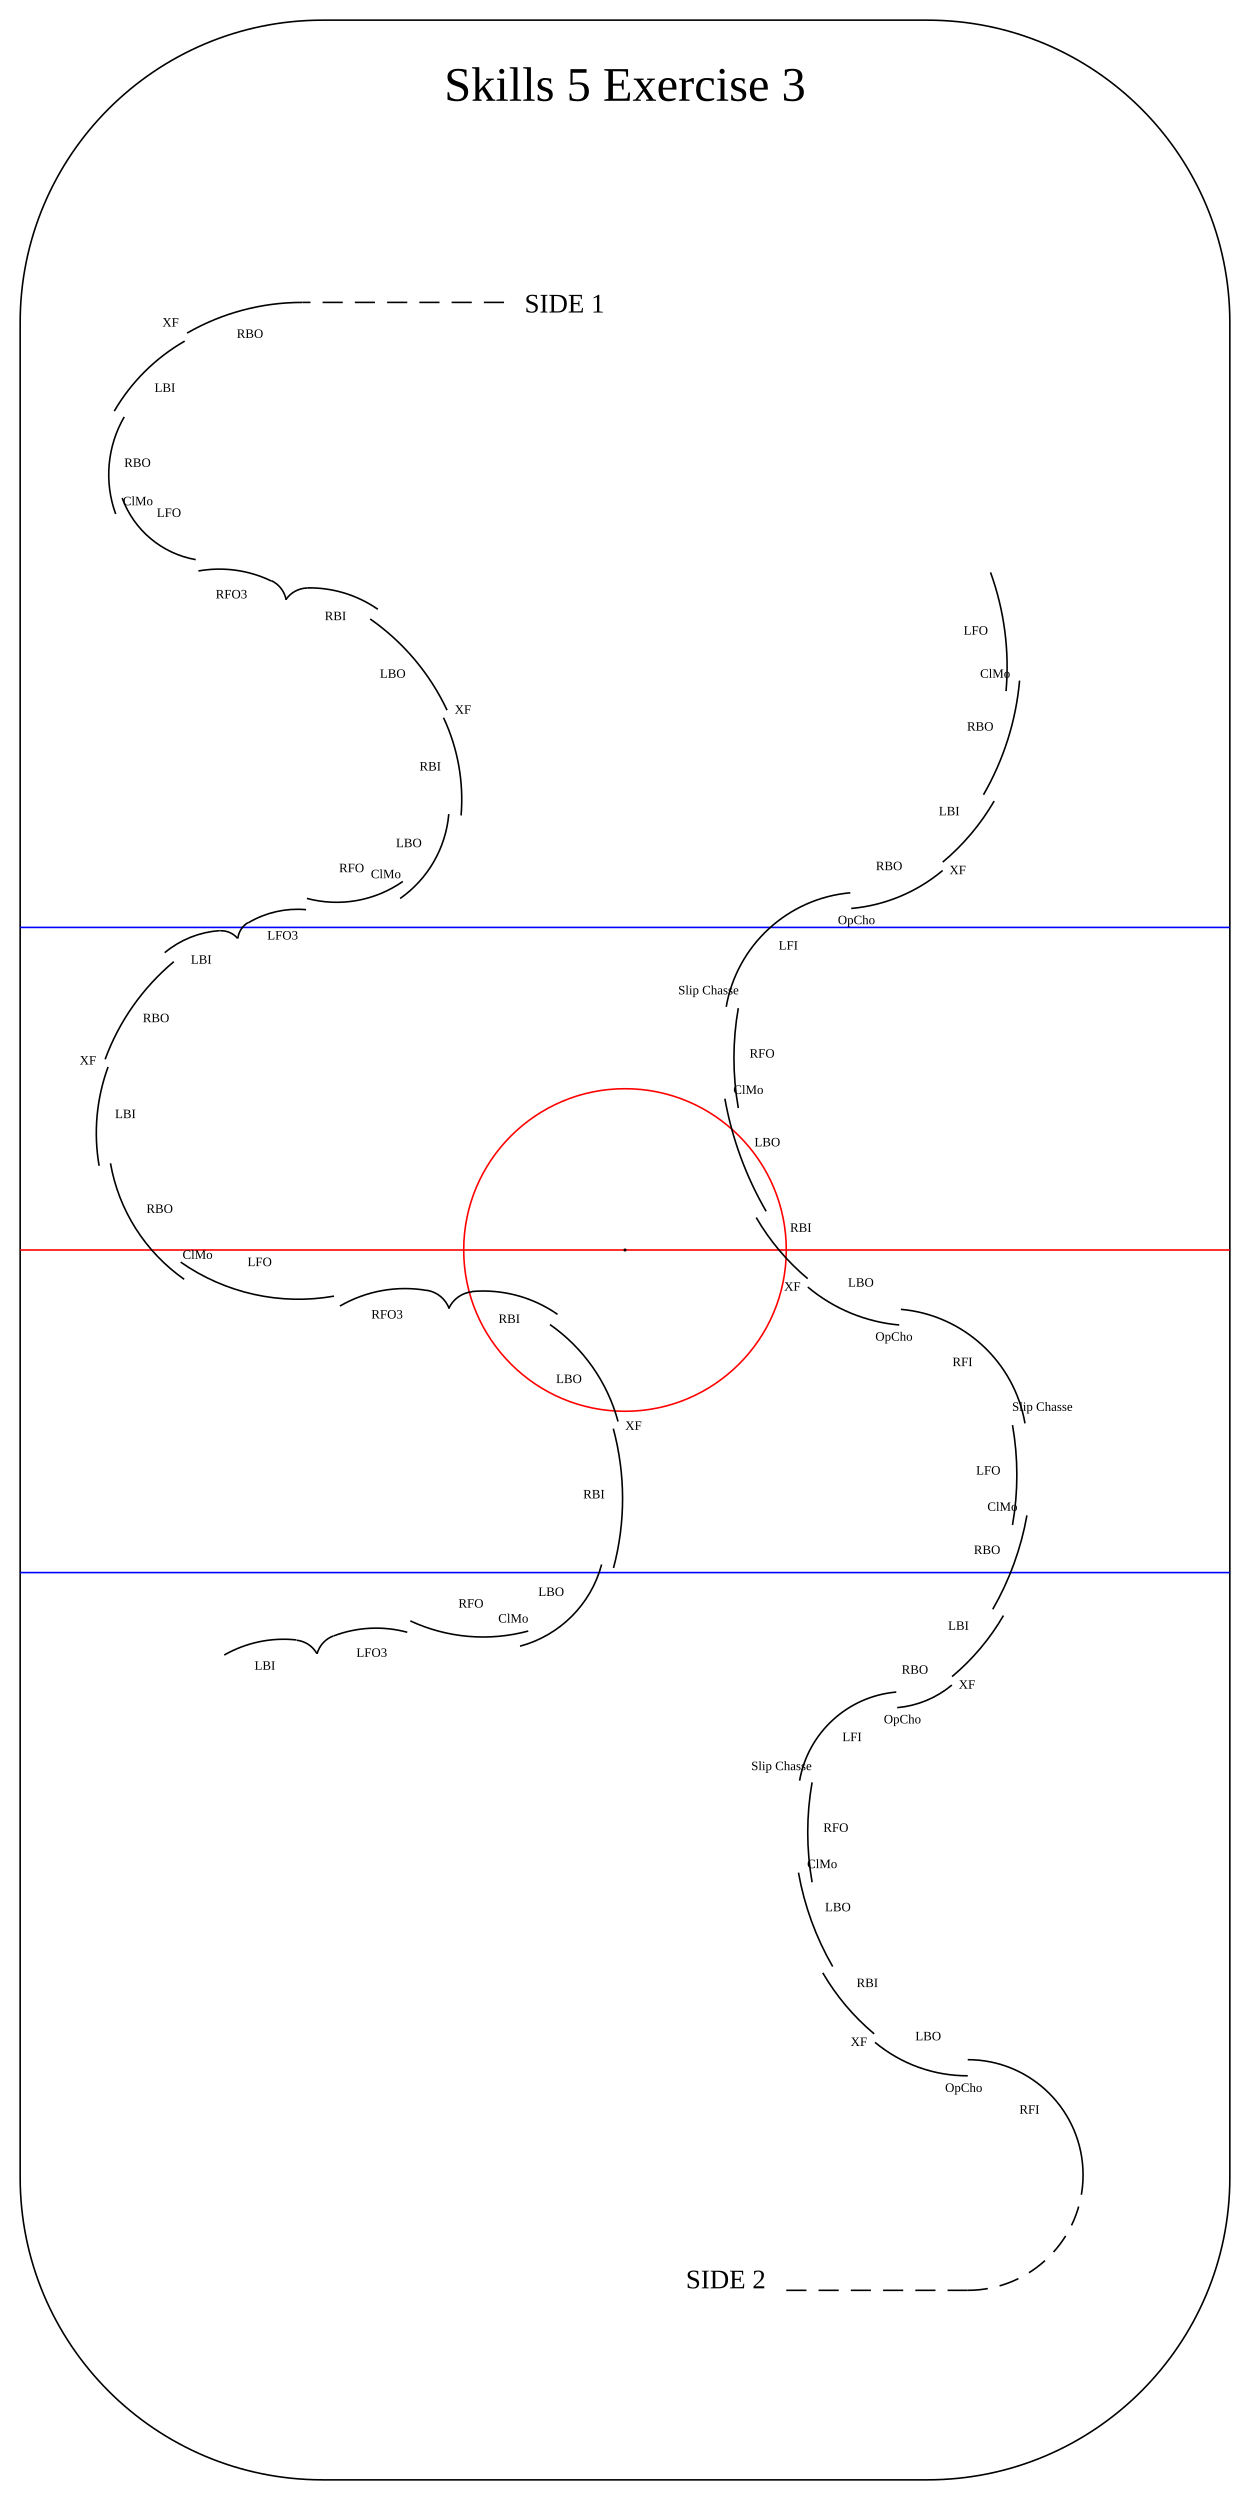
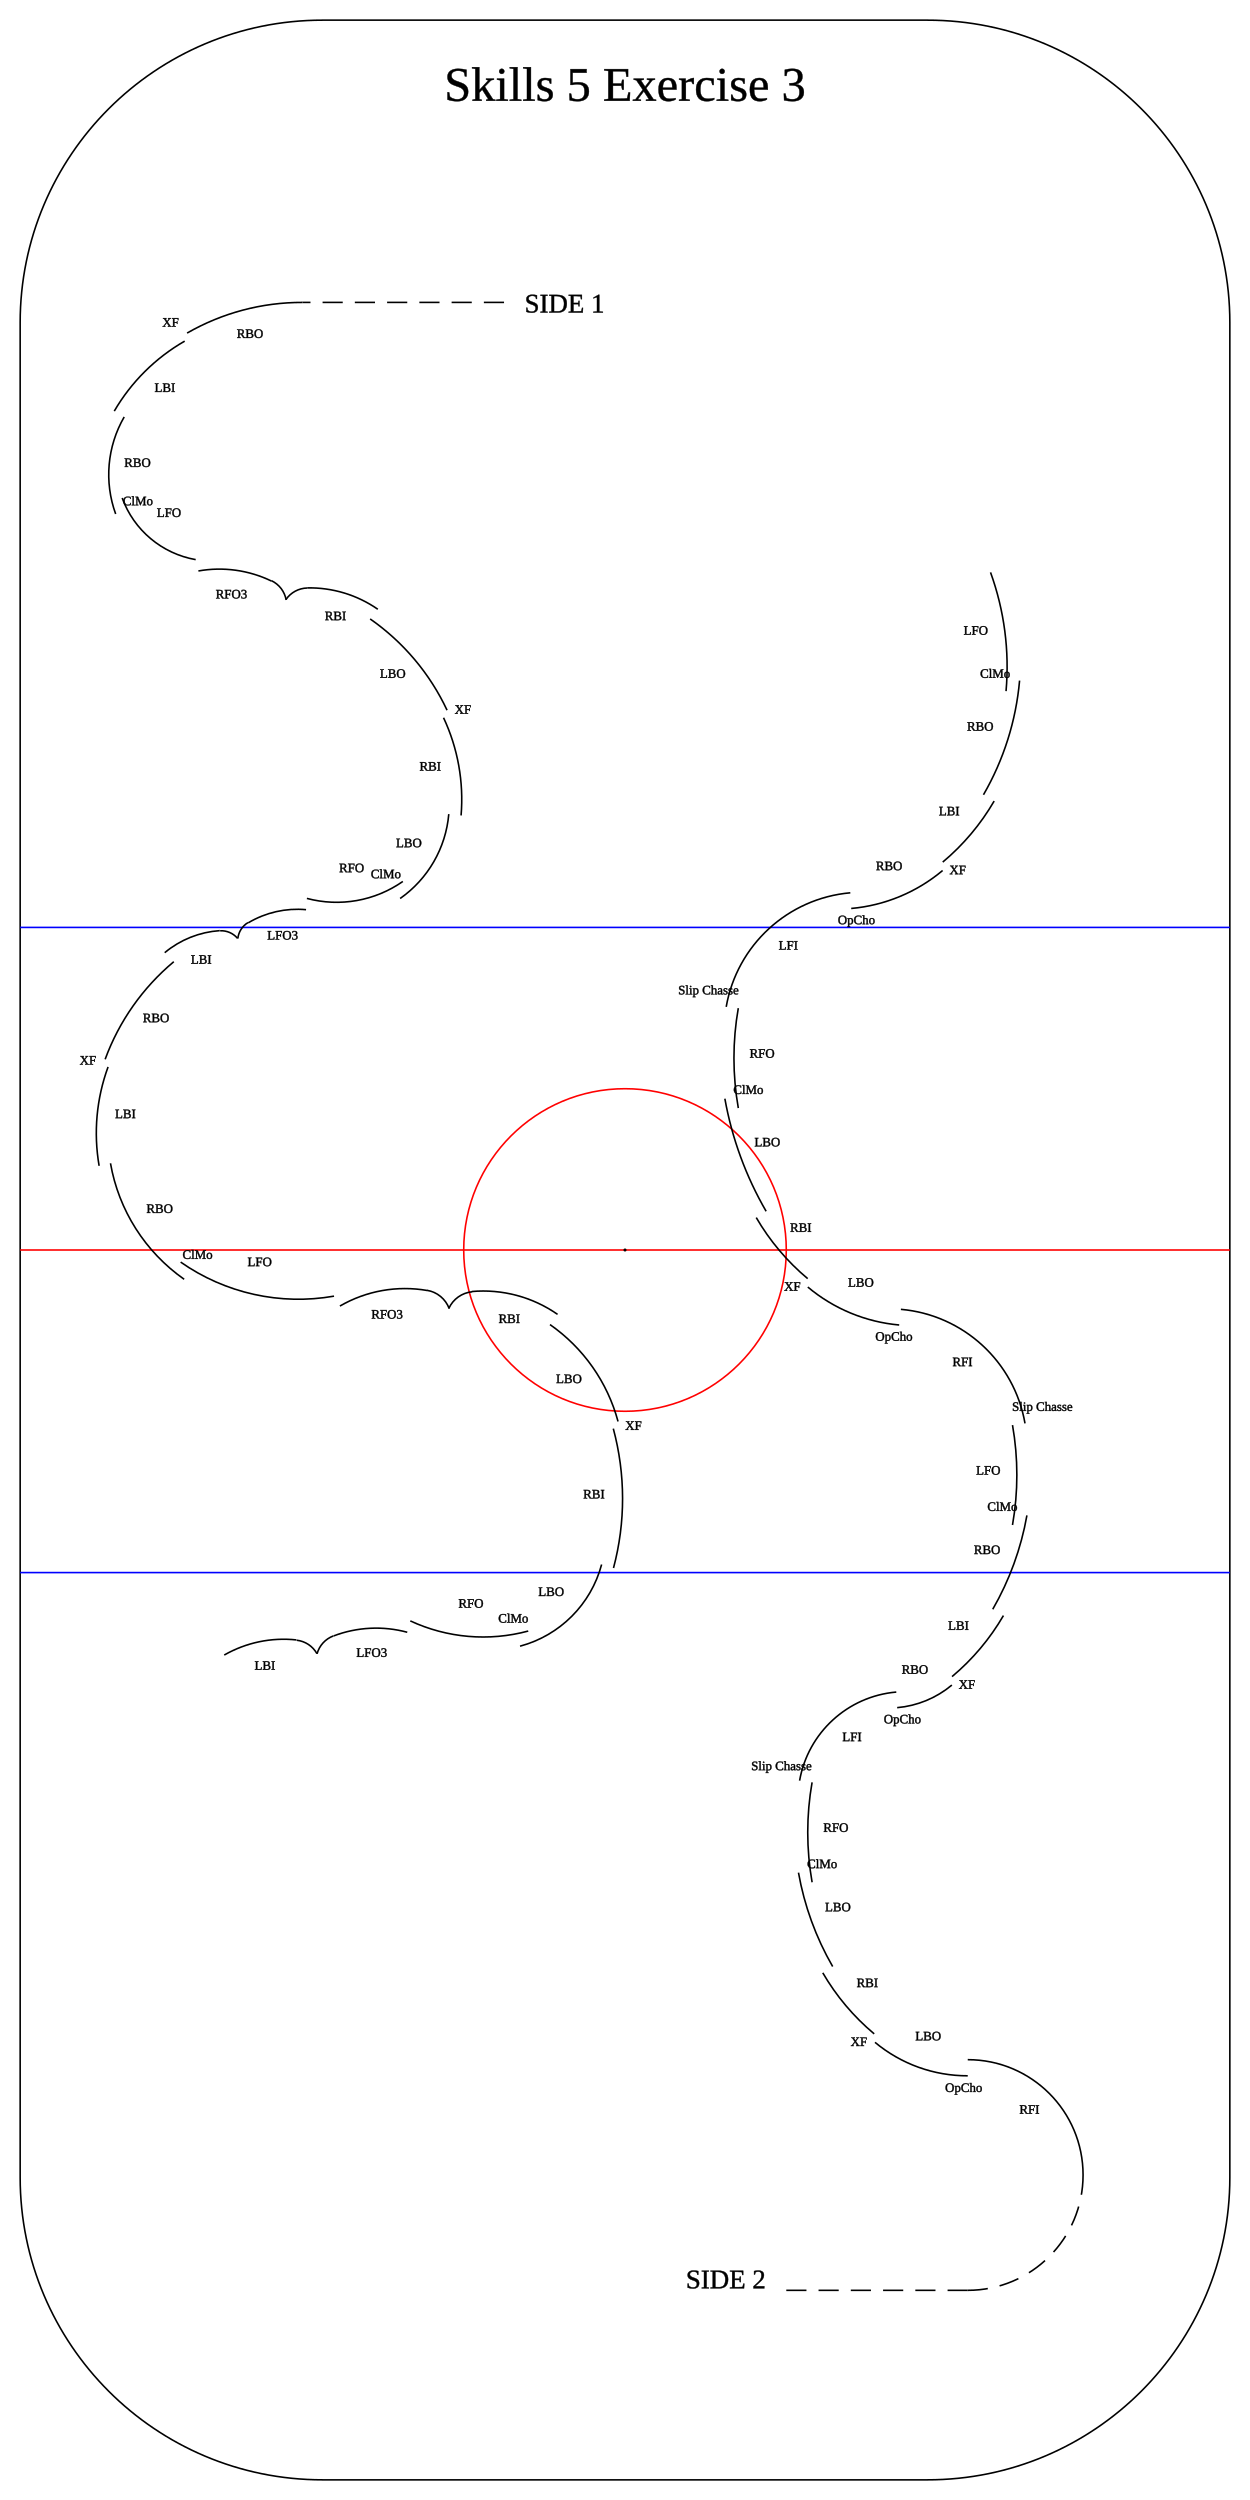
<svg xmlns="http://www.w3.org/2000/svg" xmlns:xlink="http://www.w3.org/1999/xlink" height="6200" viewBox="-50 -50 3100 6200" width="3100">
  <defs>
    <style>
text { text-anchor: middle } path,rect,circle { fill:none; }
</style>
    <g id="Rink">
      <clipPath id="clip-rink">
        <rect height="6100" rx="750" ry="750" width="3000" x="0" y="0" />
      </clipPath>
      <rect height="6100" rx="750" ry="750" style="text { text-anchor: middle } path,rect,circle { fill:none; } clip-path:url(#clip-rink)" width="3000" x="0" y="0" />
      <path d="M 0,3050 l 3000,0" style="stroke:red;" />
      <circle cx="1500" cy="3050" r="400" style="stroke:red;" />
      <circle cx="1500" cy="3050" r="2" style="fill: black;" />
      <path d="M 0,2250 l 3000,0" style="stroke: blue;" />
      <path d="M 0,3850 l 3000,0" style="stroke: blue;" />
    </g>
    <g id="Info" />
    <g id="RB[len=500,label=&quot; &quot;,style=&quot;dashed&quot;]">
      <path d="M 0,0 l 0,500" stroke-dasharray="50 30" />
    </g>
    <g id="RBO-[angle=30]">
      <path d="M 0,0 a 572,572 0 0 0 76,286" />
    </g>
    <g id="xf-LBI[angle=30,len=250]">
      <path d="M 0,0 a 477,477 0 0 0 63,238" />
    </g>
    <g id="RBO-ClMo[angle=50,len=250,delta-angle=10]_0::RBO[angle=50,len=250]">
      <path d="M 0,0 a 286,286 0 0 0 102,219" />
    </g>
    <g id="RBO-ClMo[angle=50,len=250,delta-angle=10]_3::LFO&gt;[len=250]">
      <path d="M 0,0 a 238,238 0 0 0 119,206" />
    </g>
    <g id="RFO3[len=250]_0::RFO[angle=36,len=187,label=&quot;RFO3&quot;]">
      <path d="M 0,0 a 297,297 0 0 1 -56,174" />
    </g>
    <g id="RFO3[len=250]_1::RFO[angle=54,len=63,label=&quot; &quot;]">
      <path d="M 0,0 a 66,66 0 0 1 -27,54" />
    </g>
    <g id="RFO3[len=250]_3::RBI[angle=54,len=63,label=&quot; &quot;]">
      <path d="M 0,0 a 66,66 0 0 1 -27,54" />
    </g>
    <g id="RFO3[len=250]_4::RBI[angle=36,len=187]">
      <path d="M 0,0 a 297,297 0 0 1 -56,174" />
    </g>
    <g id="LBO-[angle=30]">
      <path d="M 0,0 a 572,572 0 0 1 -76,286" />
    </g>
    <g id="xf-RBI[angle=30,len=250]">
      <path d="M 0,0 a 477,477 0 0 1 -63,238" />
    </g>
    <g id="LBO-ClMo[angle=50,len=250]_0::LBO[angle=50,len=250]">
      <path d="M 0,0 a 286,286 0 0 1 -102,219" />
    </g>
    <g id="LBO-ClMo[angle=50,len=250]_3::RFO[angle=50,len=250]">
      <path d="M 0,0 a 286,286 0 0 1 -102,219" />
    </g>
    <g id="LFO3[len=200]_0::LFO[angle=36,len=150,label=&quot;LFO3&quot;]">
      <path d="M 0,0 a 238,238 0 0 0 45,140" />
    </g>
    <g id="LFO3[len=200]_1::LFO[angle=54,len=50,label=&quot; &quot;]">
      <path d="M 0,0 a 53,53 0 0 0 21,42" />
    </g>
    <g id="LFO3[len=200]_3::LBI[angle=54,len=50,label=&quot; &quot;]">
      <path d="M 0,0 a 53,53 0 0 0 21,42" />
    </g>
    <g id="LFO3[len=200]_4::LBI[angle=36,len=150]">
      <path d="M 0,0 a 238,238 0 0 0 45,140" />
    </g>
    <g id="RBO-ClMo[angle=45,len=350,delta-len=50]_0::RBO[angle=45,len=350]">
      <path d="M 0,0 a 445,445 0 0 0 130,315" />
    </g>
    <g id="RBO-ClMo[angle=45,len=350,delta-len=50]_3::LFO[angle=45,len=400]">
      <path d="M 0,0 a 509,509 0 0 0 149,360" />
    </g>
    <g id="RFO3&gt;-_0::RFO[angle=40,len=225,label=&quot;RFO3&quot;]">
      <path d="M 0,0 a 322,322 0 0 1 -75,207" />
    </g>
    <g id="RFO3&gt;-_1::RFO&gt;[len=75,label=&quot; &quot;]">
      <path d="M 0,0 a 71,71 0 0 1 -35,62" />
    </g>
    <g id="RFO3&gt;-_3::RBI&gt;[len=75,label=&quot; &quot;]">
      <path d="M 0,0 a 71,71 0 0 1 -35,62" />
    </g>
    <g id="RFO3&gt;-_4::RBI[angle=40,len=225]">
      <path d="M 0,0 a 322,322 0 0 1 -75,207" />
    </g>
    <g id="LBO-[angle=40]">
      <path d="M 0,0 a 429,429 0 0 1 -100,276" />
    </g>
    <g id="xf-RBI[angle=30,len=350]">
      <path d="M 0,0 a 668,668 0 0 1 -89,334" />
    </g>
    <g id="LBO-ClMo&lt;&lt;&lt;-[delta-angle=-20]_0::LBO&gt;-">
      <path d="M 0,0 a 286,286 0 0 1 -143,248" />
    </g>
    <g id="LBO-ClMo&lt;&lt;&lt;-[delta-angle=-20]_3::RFO-[angle=40]">
      <path d="M 0,0 a 429,429 0 0 1 -100,276" />
    </g>
    <g id="LFO3[len=250]_0::LFO[angle=36,len=187,label=&quot;LFO3&quot;]">
      <path d="M 0,0 a 297,297 0 0 0 56,174" />
    </g>
    <g id="LFO3[len=250]_1::LFO[angle=54,len=63,label=&quot; &quot;]">
      <path d="M 0,0 a 66,66 0 0 0 27,54" />
    </g>
    <g id="LFO3[len=250]_3::LBI[angle=54,len=63,label=&quot; &quot;]">
      <path d="M 0,0 a 66,66 0 0 0 27,54" />
    </g>
    <g id="LFO3[len=250]_4::LBI[angle=36,len=187]">
      <path d="M 0,0 a 297,297 0 0 0 56,174" />
    </g>
    <g id="RF[label=&quot; &quot;,style=&quot;dashed&quot;]">
      <path d="M 0,0 l 0,450" stroke-dasharray="50 30" />
    </g>
    <g id="RFI[angle=90,label=&quot; &quot;,style=&quot;dashed&quot;]">
      <path d="M 0,0 a 286,286 0 0 0 286,286" stroke-dasharray="50 30" />
    </g>
    <g id="RFI-OpCho[delta-angle=-50,delta-len=-200]_0::RFI[angle=90]">
      <path d="M 0,0 a 286,286 0 0 0 286,286" />
    </g>
    <g id="RFI-OpCho[delta-angle=-50,delta-len=-200]_3::LBO[angle=40,len=250]">
      <path d="M 0,0 a 358,358 0 0 1 -83,230" />
    </g>
    <g id="xf-RBI[len=200]">
      <path d="M 0,0 a 572,572 0 0 1 -34,195" />
    </g>
    <g id="LBO-ClMo[angle=20,len=250]_0::LBO[len=250]">
      <path d="M 0,0 a 716,716 0 0 1 -43,244" />
    </g>
    <g id="LBO-ClMo[angle=20,len=250]_3::RFO[len=250]">
      <path d="M 0,0 a 716,716 0 0 1 -43,244" />
    </g>
    <g id="LFI-OpCho[angle=75,len=350,delta-angle=-40,delta-len=-200,transition-label=&quot;Slip Chasse&quot;]_0::LFI[angle=75,len=350,transition-label=&quot;Slip Chasse&quot;]">
      <path d="M 0,0 a 267,267 0 0 1 -198,258" />
    </g>
    <g id="LFI-OpCho[angle=75,len=350,delta-angle=-40,delta-len=-200,transition-label=&quot;Slip Chasse&quot;]_3::RBO[angle=35,len=150]">
      <path d="M 0,0 a 245,245 0 0 0 44,140" />
    </g>
    <g id="xf-LBI[len=200]">
      <path d="M 0,0 a 572,572 0 0 0 34,195" />
    </g>
    <g id="RBO-ClMo[angle=20,len=250]_0::RBO[len=250]">
      <path d="M 0,0 a 716,716 0 0 0 43,244" />
    </g>
    <g id="RBO-ClMo[angle=20,len=250]_3::LFO[len=250]">
      <path d="M 0,0 a 716,716 0 0 0 43,244" />
    </g>
    <g id="RFI-OpCho[angle=75,delta-angle=-40,delta-len=-200,transition-label=&quot;Slip Chasse&quot;]_0::RFI[angle=75,transition-label=&quot;Slip Chasse&quot;]">
      <path d="M 0,0 a 343,343 0 0 0 254,332" />
    </g>
    <g id="RFI-OpCho[angle=75,delta-angle=-40,delta-len=-200,transition-label=&quot;Slip Chasse&quot;]_3::LBO[angle=35,len=250]">
      <path d="M 0,0 a 409,409 0 0 1 -74,234" />
    </g>
    <g id="LBO-ClMo-[angle=20,delta-len=-50]_0::LBO-">
      <path d="M 0,0 a 859,859 0 0 1 -51,293" />
    </g>
    <g id="LBO-ClMo-[angle=20,delta-len=-50]_3::RFO[len=250]">
      <path d="M 0,0 a 716,716 0 0 1 -43,244" />
    </g>
    <g id="LFI-OpCho[angle=75,delta-angle=-40,delta-len=-200,transition-label=&quot;Slip Chasse&quot;]_0::LFI[angle=75,transition-label=&quot;Slip Chasse&quot;]">
      <path d="M 0,0 a 343,343 0 0 1 -254,332" />
    </g>
    <g id="LFI-OpCho[angle=75,delta-angle=-40,delta-len=-200,transition-label=&quot;Slip Chasse&quot;]_3::RBO[angle=35,len=250]">
      <path d="M 0,0 a 409,409 0 0 0 74,234" />
    </g>
    <g id="RBO-ClMo-[angle=25]_0::RBO-[angle=25]">
      <path d="M 0,0 a 687,687 0 0 0 64,290" />
    </g>
    <g id="RBO-ClMo-[angle=25]_3::LFO-[angle=25]">
      <path d="M 0,0 a 687,687 0 0 0 64,290" />
    </g>
  </defs>
-   <use id="r_0_c_0_4" style="stroke-width:4; stroke: black;" transform="translate(0 0) rotate(0)" xlink:href="#Rink" />
-   <text style="font-size: 90pt;" x="1500" y="200">
+   <use id="r_0_c_0_4" style="stroke:black; stroke-width:4;" transform="translate(0 0) rotate(0)" xlink:href="#Rink" />
+   <text id="r_1_c_0_53" style="stroke:black; fill:black; font-size: 90pt;" x="1500" y="200">
Skills 5 Exercise 3
</text>
-   <text style="font-size:50pt;" x="1350" y="725">
+   <text id="r_4_c_0_46" style="stroke:black; fill:black; font-size:50pt;" x="1350" y="725">
SIDE 1
</text>
-   <use id="r_7_c_0_37" style="stroke-width:4; stroke: black;" transform="translate(1200 700) rotate(90)" xlink:href="#RB[len=500,label=&quot; &quot;,style=&quot;dashed&quot;]" />
-   <use id="r_8_c_0_22" style="stroke-width:4; stroke: black;" transform="translate(700 700) rotate(90)" xlink:href="#RBO-[angle=30]" />
-   <text style="font-size:24pt;" x="570" y="788">
- RBO
- </text>
-   <use id="r_9_c_0_25" style="stroke-width:4; stroke: black;" transform="translate(408 796) rotate(60)" xlink:href="#xf-LBI[angle=30,len=250]" />
-   <text style="font-size:24pt;" x="359" y="922">
- LBI
- </text>
-   <text style="font-size:24pt;" x="373" y="760">
- XF
- </text>
-   <use id="r_10_c_0_42" style="stroke-width:4; stroke: black;" transform="translate(258 984) rotate(30)" xlink:href="#RBO-ClMo[angle=50,len=250,delta-angle=10]_0::RBO[angle=50,len=250]" />
-   <text style="font-size:24pt;" x="291" y="1108">
- RBO
- </text>
-   <text style="font-size:24pt;" x="292" y="1203">
- ClMo
- </text>
-   <use id="r_10_c_0_42_n2" style="stroke-width:4; stroke: black;" transform="translate(253 1185) rotate(340)" xlink:href="#RBO-ClMo[angle=50,len=250,delta-angle=10]_3::LFO&gt;[len=250]" />
-   <text style="font-size:24pt;" x="369" y="1232">
+   <use id="r_7_c_0_37" style="stroke:black; stroke-width:4;" transform="translate(1200 700) rotate(90)" xlink:href="#RB[len=500,label=&quot; &quot;,style=&quot;dashed&quot;]" />
+   <use id="r_8_c_0_22" style="stroke:black; stroke-width:4;" transform="translate(700 700) rotate(90)" xlink:href="#RBO-[angle=30]" />
+   <text id="r_8_c_0_22_n2" style="stroke:black; fill:black; font-size:24pt;" x="570" y="788">
+ RBO
+ </text>
+   <use id="r_9_c_0_25" style="stroke:black; stroke-width:4;" transform="translate(408 796) rotate(60)" xlink:href="#xf-LBI[angle=30,len=250]" />
+   <text id="r_9_c_0_25_n2" style="stroke:black; fill:black; font-size:24pt;" x="359" y="922">
+ LBI
+ </text>
+   <text id="r_9_c_0_25_n3" style="stroke:black; fill:black; font-size:24pt;" x="373" y="760">
+ XF
+ </text>
+   <use id="r_10_c_0_42" style="stroke:black; stroke-width:4;" transform="translate(258 984) rotate(30)" xlink:href="#RBO-ClMo[angle=50,len=250,delta-angle=10]_0::RBO[angle=50,len=250]" />
+   <text id="r_10_c_0_42_n2" style="stroke:black; fill:black; font-size:24pt;" x="291" y="1108">
+ RBO
+ </text>
+   <text id="r_10_c_0_42_n3" style="stroke:black; fill:black; font-size:24pt;" x="292" y="1203">
+ ClMo
+ </text>
+   <use id="r_10_c_0_42_n4" style="stroke:black; stroke-width:4;" transform="translate(253 1185) rotate(340)" xlink:href="#RBO-ClMo[angle=50,len=250,delta-angle=10]_3::LFO&gt;[len=250]" />
+   <text id="r_10_c_0_42_n5" style="stroke:black; fill:black; font-size:24pt;" x="369" y="1232">
LFO
</text>
-   <use id="r_13_c_0_14" style="stroke-width:4; stroke: black;" transform="translate(442 1366) rotate(260)" xlink:href="#RFO3[len=250]_0::RFO[angle=36,len=187,label=&quot;RFO3&quot;]" />
-   <text style="font-size:24pt;" x="524" y="1434">
+   <use id="r_13_c_0_14" style="stroke:black; stroke-width:4;" transform="translate(442 1366) rotate(260)" xlink:href="#RFO3[len=250]_0::RFO[angle=36,len=187,label=&quot;RFO3&quot;]" />
+   <text id="r_13_c_0_14_n2" style="stroke:black; fill:black; font-size:24pt;" x="524" y="1434">
RFO3
</text>
-   <use id="r_13_c_0_14_n2" style="stroke-width:4; stroke: black;" transform="translate(623 1390) rotate(296)" xlink:href="#RFO3[len=250]_1::RFO[angle=54,len=63,label=&quot; &quot;]" />
-   <use id="r_13_c_0_14_n3" style="stroke-width:4; stroke: black;" transform="translate(659 1437) rotate(215)" xlink:href="#RFO3[len=250]_3::RBI[angle=54,len=63,label=&quot; &quot;]" />
-   <use id="r_13_c_0_14_n4" style="stroke-width:4; stroke: black;" transform="translate(712 1408) rotate(269)" xlink:href="#RFO3[len=250]_4::RBI[angle=36,len=187]" />
-   <text style="font-size:24pt;" x="782" y="1488">
- RBI
- </text>
-   <use id="r_15_c_0_22" style="stroke-width:4; stroke: black;" transform="translate(868 1485) rotate(305)" xlink:href="#LBO-[angle=30]" />
-   <text style="font-size:24pt;" x="924" y="1631">
- LBO
- </text>
-   <use id="r_16_c_0_25" style="stroke-width:4; stroke: black;" transform="translate(1050 1730) rotate(335)" xlink:href="#xf-RBI[angle=30,len=250]" />
-   <text style="font-size:24pt;" x="1017" y="1861">
- RBI
- </text>
-   <text style="font-size:24pt;" x="1098" y="1720">
- XF
- </text>
-   <use id="r_17_c_0_27" style="stroke-width:4; stroke: black;" transform="translate(1063 1969) rotate(5)" xlink:href="#LBO-ClMo[angle=50,len=250]_0::LBO[angle=50,len=250]" />
-   <text style="font-size:24pt;" x="964" y="2051">
- LBO
- </text>
-   <text style="font-size:24pt;" x="907" y="2128">
- ClMo
- </text>
-   <use id="r_17_c_0_27_n2" style="stroke-width:4; stroke: black;" transform="translate(949 2136) rotate(55)" xlink:href="#LBO-ClMo[angle=50,len=250]_3::RFO[angle=50,len=250]" />
-   <text style="font-size:24pt;" x="822" y="2113">
+   <use id="r_13_c_0_14_n3" style="stroke:black; stroke-width:4;" transform="translate(623 1390) rotate(296)" xlink:href="#RFO3[len=250]_1::RFO[angle=54,len=63,label=&quot; &quot;]" />
+   <use id="r_13_c_0_14_n4" style="stroke:black; stroke-width:4;" transform="translate(659 1437) rotate(215)" xlink:href="#RFO3[len=250]_3::RBI[angle=54,len=63,label=&quot; &quot;]" />
+   <use id="r_13_c_0_14_n5" style="stroke:black; stroke-width:4;" transform="translate(712 1408) rotate(269)" xlink:href="#RFO3[len=250]_4::RBI[angle=36,len=187]" />
+   <text id="r_13_c_0_14_n6" style="stroke:black; fill:black; font-size:24pt;" x="782" y="1488">
+ RBI
+ </text>
+   <use id="r_15_c_0_22" style="stroke:black; stroke-width:4;" transform="translate(868 1485) rotate(305)" xlink:href="#LBO-[angle=30]" />
+   <text id="r_15_c_0_22_n2" style="stroke:black; fill:black; font-size:24pt;" x="924" y="1631">
+ LBO
+ </text>
+   <use id="r_16_c_0_25" style="stroke:black; stroke-width:4;" transform="translate(1050 1730) rotate(335)" xlink:href="#xf-RBI[angle=30,len=250]" />
+   <text id="r_16_c_0_25_n2" style="stroke:black; fill:black; font-size:24pt;" x="1017" y="1861">
+ RBI
+ </text>
+   <text id="r_16_c_0_25_n3" style="stroke:black; fill:black; font-size:24pt;" x="1098" y="1720">
+ XF
+ </text>
+   <use id="r_17_c_0_27" style="stroke:black; stroke-width:4;" transform="translate(1063 1969) rotate(5)" xlink:href="#LBO-ClMo[angle=50,len=250]_0::LBO[angle=50,len=250]" />
+   <text id="r_17_c_0_27_n2" style="stroke:black; fill:black; font-size:24pt;" x="964" y="2051">
+ LBO
+ </text>
+   <text id="r_17_c_0_27_n3" style="stroke:black; fill:black; font-size:24pt;" x="907" y="2128">
+ ClMo
+ </text>
+   <use id="r_17_c_0_27_n4" style="stroke:black; stroke-width:4;" transform="translate(949 2136) rotate(55)" xlink:href="#LBO-ClMo[angle=50,len=250]_3::RFO[angle=50,len=250]" />
+   <text id="r_17_c_0_27_n5" style="stroke:black; fill:black; font-size:24pt;" x="822" y="2113">
RFO
</text>
-   <use id="r_20_c_0_14" style="stroke-width:4; stroke: black;" transform="translate(709 2206) rotate(95)" xlink:href="#LFO3[len=200]_0::LFO[angle=36,len=150,label=&quot;LFO3&quot;]" />
-   <text style="font-size:24pt;" x="651" y="2280">
+   <use id="r_20_c_0_14" style="stroke:black; stroke-width:4;" transform="translate(709 2206) rotate(95)" xlink:href="#LFO3[len=200]_0::LFO[angle=36,len=150,label=&quot;LFO3&quot;]" />
+   <text id="r_20_c_0_14_n2" style="stroke:black; fill:black; font-size:24pt;" x="651" y="2280">
LFO3
</text>
-   <use id="r_20_c_0_14_n2" style="stroke-width:4; stroke: black;" transform="translate(565 2238) rotate(59)" xlink:href="#LFO3[len=200]_1::LFO[angle=54,len=50,label=&quot; &quot;]" />
-   <use id="r_20_c_0_14_n3" style="stroke-width:4; stroke: black;" transform="translate(539 2277) rotate(140)" xlink:href="#LFO3[len=200]_3::LBI[angle=54,len=50,label=&quot; &quot;]" />
-   <use id="r_20_c_0_14_n4" style="stroke-width:4; stroke: black;" transform="translate(495 2258) rotate(86)" xlink:href="#LFO3[len=200]_4::LBI[angle=36,len=150]" />
-   <text style="font-size:24pt;" x="449" y="2340">
- LBI
- </text>
-   <use id="r_22_c_0_22" style="stroke-width:4; stroke: black;" transform="translate(381 2335) rotate(50)" xlink:href="#RBO-[angle=30]" />
-   <text style="font-size:24pt;" x="337" y="2485">
- RBO
- </text>
-   <use id="r_23_c_0_25" style="stroke-width:4; stroke: black;" transform="translate(218 2596) rotate(20)" xlink:href="#xf-LBI[angle=30,len=250]" />
-   <text style="font-size:24pt;" x="261" y="2723">
- LBI
- </text>
-   <text style="font-size:24pt;" x="168" y="2590">
- XF
- </text>
-   <use id="r_24_c_0_40" style="stroke-width:4; stroke: black;" transform="translate(224 2835) rotate(350)" xlink:href="#RBO-ClMo[angle=45,len=350,delta-len=50]_0::RBO[angle=45,len=350]" />
-   <text style="font-size:24pt;" x="346" y="2958">
- RBO
- </text>
-   <text style="font-size:24pt;" x="440" y="3072">
- ClMo
- </text>
-   <use id="r_24_c_0_40_n2" style="stroke-width:4; stroke: black;" transform="translate(398 3080) rotate(305)" xlink:href="#RBO-ClMo[angle=45,len=350,delta-len=50]_3::LFO[angle=45,len=400]" />
-   <text style="font-size:24pt;" x="594" y="3090">
+   <use id="r_20_c_0_14_n3" style="stroke:black; stroke-width:4;" transform="translate(565 2238) rotate(59)" xlink:href="#LFO3[len=200]_1::LFO[angle=54,len=50,label=&quot; &quot;]" />
+   <use id="r_20_c_0_14_n4" style="stroke:black; stroke-width:4;" transform="translate(539 2277) rotate(140)" xlink:href="#LFO3[len=200]_3::LBI[angle=54,len=50,label=&quot; &quot;]" />
+   <use id="r_20_c_0_14_n5" style="stroke:black; stroke-width:4;" transform="translate(495 2258) rotate(86)" xlink:href="#LFO3[len=200]_4::LBI[angle=36,len=150]" />
+   <text id="r_20_c_0_14_n6" style="stroke:black; fill:black; font-size:24pt;" x="449" y="2340">
+ LBI
+ </text>
+   <use id="r_22_c_0_22" style="stroke:black; stroke-width:4;" transform="translate(381 2335) rotate(50)" xlink:href="#RBO-[angle=30]" />
+   <text id="r_22_c_0_22_n2" style="stroke:black; fill:black; font-size:24pt;" x="337" y="2485">
+ RBO
+ </text>
+   <use id="r_23_c_0_25" style="stroke:black; stroke-width:4;" transform="translate(218 2596) rotate(20)" xlink:href="#xf-LBI[angle=30,len=250]" />
+   <text id="r_23_c_0_25_n2" style="stroke:black; fill:black; font-size:24pt;" x="261" y="2723">
+ LBI
+ </text>
+   <text id="r_23_c_0_25_n3" style="stroke:black; fill:black; font-size:24pt;" x="168" y="2590">
+ XF
+ </text>
+   <use id="r_24_c_0_40" style="stroke:black; stroke-width:4;" transform="translate(224 2835) rotate(350)" xlink:href="#RBO-ClMo[angle=45,len=350,delta-len=50]_0::RBO[angle=45,len=350]" />
+   <text id="r_24_c_0_40_n2" style="stroke:black; fill:black; font-size:24pt;" x="346" y="2958">
+ RBO
+ </text>
+   <text id="r_24_c_0_40_n3" style="stroke:black; fill:black; font-size:24pt;" x="440" y="3072">
+ ClMo
+ </text>
+   <use id="r_24_c_0_40_n4" style="stroke:black; stroke-width:4;" transform="translate(398 3080) rotate(305)" xlink:href="#RBO-ClMo[angle=45,len=350,delta-len=50]_3::LFO[angle=45,len=400]" />
+   <text id="r_24_c_0_40_n5" style="stroke:black; fill:black; font-size:24pt;" x="594" y="3090">
LFO
</text>
-   <use id="r_27_c_0_24" style="stroke-width:4; stroke: black;" transform="translate(793 3189) rotate(240)" xlink:href="#RFO3&gt;-_0::RFO[angle=40,len=225,label=&quot;RFO3&quot;]" />
-   <text style="font-size:24pt;" x="910" y="3220">
+   <use id="r_27_c_0_24" style="stroke:black; stroke-width:4;" transform="translate(793 3189) rotate(240)" xlink:href="#RFO3&gt;-_0::RFO[angle=40,len=225,label=&quot;RFO3&quot;]" />
+   <text id="r_27_c_0_24_n2" style="stroke:black; fill:black; font-size:24pt;" x="910" y="3220">
RFO3
</text>
-   <use id="r_27_c_0_24_n2" style="stroke-width:4; stroke: black;" transform="translate(1009 3150) rotate(280)" xlink:href="#RFO3&gt;-_1::RFO&gt;[len=75,label=&quot; &quot;]" />
-   <use id="r_27_c_0_24_n3" style="stroke-width:4; stroke: black;" transform="translate(1063 3195) rotate(205)" xlink:href="#RFO3&gt;-_3::RBI&gt;[len=75,label=&quot; &quot;]" />
-   <use id="r_27_c_0_24_n4" style="stroke-width:4; stroke: black;" transform="translate(1120 3153) rotate(265)" xlink:href="#RFO3&gt;-_4::RBI[angle=40,len=225]" />
-   <text style="font-size:24pt;" x="1213" y="3231">
- RBI
- </text>
-   <use id="r_29_c_0_22" style="stroke-width:4; stroke: black;" transform="translate(1314 3235) rotate(305)" xlink:href="#LBO-[angle=40]" />
-   <text style="font-size:24pt;" x="1361" y="3380">
- LBO
- </text>
-   <use id="r_30_c_0_25" style="stroke-width:4; stroke: black;" transform="translate(1471 3493) rotate(345)" xlink:href="#xf-RBI[angle=30,len=350]" />
-   <text style="font-size:24pt;" x="1423" y="3666">
- RBI
- </text>
-   <text style="font-size:24pt;" x="1521" y="3496">
- XF
- </text>
-   <use id="r_31_c_0_43" style="stroke-width:4; stroke: black;" transform="translate(1442 3830) rotate(15)" xlink:href="#LBO-ClMo&lt;&lt;&lt;-[delta-angle=-20]_0::LBO&gt;-" />
-   <text style="font-size:24pt;" x="1317" y="3908">
- LBO
- </text>
-   <text style="font-size:24pt;" x="1223" y="3974">
- ClMo
- </text>
-   <use id="r_31_c_0_43_n2" style="stroke-width:4; stroke: black;" transform="translate(1260 3995) rotate(75)" xlink:href="#LBO-ClMo&lt;&lt;&lt;-[delta-angle=-20]_3::RFO-[angle=40]" />
-   <text style="font-size:24pt;" x="1118" y="3937">
+   <use id="r_27_c_0_24_n3" style="stroke:black; stroke-width:4;" transform="translate(1009 3150) rotate(280)" xlink:href="#RFO3&gt;-_1::RFO&gt;[len=75,label=&quot; &quot;]" />
+   <use id="r_27_c_0_24_n4" style="stroke:black; stroke-width:4;" transform="translate(1063 3195) rotate(205)" xlink:href="#RFO3&gt;-_3::RBI&gt;[len=75,label=&quot; &quot;]" />
+   <use id="r_27_c_0_24_n5" style="stroke:black; stroke-width:4;" transform="translate(1120 3153) rotate(265)" xlink:href="#RFO3&gt;-_4::RBI[angle=40,len=225]" />
+   <text id="r_27_c_0_24_n6" style="stroke:black; fill:black; font-size:24pt;" x="1213" y="3231">
+ RBI
+ </text>
+   <use id="r_29_c_0_22" style="stroke:black; stroke-width:4;" transform="translate(1314 3235) rotate(305)" xlink:href="#LBO-[angle=40]" />
+   <text id="r_29_c_0_22_n2" style="stroke:black; fill:black; font-size:24pt;" x="1361" y="3380">
+ LBO
+ </text>
+   <use id="r_30_c_0_25" style="stroke:black; stroke-width:4;" transform="translate(1471 3493) rotate(345)" xlink:href="#xf-RBI[angle=30,len=350]" />
+   <text id="r_30_c_0_25_n2" style="stroke:black; fill:black; font-size:24pt;" x="1423" y="3666">
+ RBI
+ </text>
+   <text id="r_30_c_0_25_n3" style="stroke:black; fill:black; font-size:24pt;" x="1521" y="3496">
+ XF
+ </text>
+   <use id="r_31_c_0_43" style="stroke:black; stroke-width:4;" transform="translate(1442 3830) rotate(15)" xlink:href="#LBO-ClMo&lt;&lt;&lt;-[delta-angle=-20]_0::LBO&gt;-" />
+   <text id="r_31_c_0_43_n2" style="stroke:black; fill:black; font-size:24pt;" x="1317" y="3908">
+ LBO
+ </text>
+   <text id="r_31_c_0_43_n3" style="stroke:black; fill:black; font-size:24pt;" x="1223" y="3974">
+ ClMo
+ </text>
+   <use id="r_31_c_0_43_n4" style="stroke:black; stroke-width:4;" transform="translate(1260 3995) rotate(75)" xlink:href="#LBO-ClMo&lt;&lt;&lt;-[delta-angle=-20]_3::RFO-[angle=40]" />
+   <text id="r_31_c_0_43_n5" style="stroke:black; fill:black; font-size:24pt;" x="1118" y="3937">
RFO
</text>
-   <use id="r_34_c_0_14" style="stroke-width:4; stroke: black;" transform="translate(960 3998) rotate(105)" xlink:href="#LFO3[len=250]_0::LFO[angle=36,len=187,label=&quot;LFO3&quot;]" />
-   <text style="font-size:24pt;" x="872" y="4059">
+   <use id="r_34_c_0_14" style="stroke:black; stroke-width:4;" transform="translate(960 3998) rotate(105)" xlink:href="#LFO3[len=250]_0::LFO[angle=36,len=187,label=&quot;LFO3&quot;]" />
+   <text id="r_34_c_0_14_n2" style="stroke:black; fill:black; font-size:24pt;" x="872" y="4059">
LFO3
</text>
-   <use id="r_34_c_0_14_n2" style="stroke-width:4; stroke: black;" transform="translate(777 4007) rotate(69)" xlink:href="#LFO3[len=250]_1::LFO[angle=54,len=63,label=&quot; &quot;]" />
-   <use id="r_34_c_0_14_n3" style="stroke-width:4; stroke: black;" transform="translate(736 4051) rotate(150)" xlink:href="#LFO3[len=250]_3::LBI[angle=54,len=63,label=&quot; &quot;]" />
-   <use id="r_34_c_0_14_n4" style="stroke-width:4; stroke: black;" transform="translate(685 4017) rotate(96)" xlink:href="#LFO3[len=250]_4::LBI[angle=36,len=187]" />
-   <text style="font-size:24pt;" x="607" y="4091">
- LBI
- </text>
-   <text style="font-size:50pt;" x="1750" y="5625">
+   <use id="r_34_c_0_14_n3" style="stroke:black; stroke-width:4;" transform="translate(777 4007) rotate(69)" xlink:href="#LFO3[len=250]_1::LFO[angle=54,len=63,label=&quot; &quot;]" />
+   <use id="r_34_c_0_14_n4" style="stroke:black; stroke-width:4;" transform="translate(736 4051) rotate(150)" xlink:href="#LFO3[len=250]_3::LBI[angle=54,len=63,label=&quot; &quot;]" />
+   <use id="r_34_c_0_14_n5" style="stroke:black; stroke-width:4;" transform="translate(685 4017) rotate(96)" xlink:href="#LFO3[len=250]_4::LBI[angle=36,len=187]" />
+   <text id="r_34_c_0_14_n6" style="stroke:black; fill:black; font-size:24pt;" x="607" y="4091">
+ LBI
+ </text>
+   <text id="r_38_c_0_47" style="stroke:black; fill:black; font-size:50pt;" x="1750" y="5625">
SIDE 2
</text>
-   <use id="r_41_c_0_29" style="stroke-width:4; stroke: black;" transform="translate(1900 5630) rotate(270)" xlink:href="#RF[label=&quot; &quot;,style=&quot;dashed&quot;]" />
-   <use id="r_42_c_0_39" style="stroke-width:4; stroke: black;" transform="translate(2350 5630) rotate(270)" xlink:href="#RFI[angle=90,label=&quot; &quot;,style=&quot;dashed&quot;]" />
-   <use id="r_44_c_0_51" style="stroke-width:4; stroke: black;" transform="translate(2636 5344) rotate(180)" xlink:href="#RFI-OpCho[delta-angle=-50,delta-len=-200]_0::RFI[angle=90]" />
-   <text style="font-size:24pt;" x="2503" y="5192">
+   <use id="r_41_c_0_29" style="stroke:black; stroke-width:4;" transform="translate(1900 5630) rotate(270)" xlink:href="#RF[label=&quot; &quot;,style=&quot;dashed&quot;]" />
+   <use id="r_42_c_0_39" style="stroke:black; stroke-width:4;" transform="translate(2350 5630) rotate(270)" xlink:href="#RFI[angle=90,label=&quot; &quot;,style=&quot;dashed&quot;]" />
+   <use id="r_44_c_0_51" style="stroke:black; stroke-width:4;" transform="translate(2636 5344) rotate(180)" xlink:href="#RFI-OpCho[delta-angle=-50,delta-len=-200]_0::RFI[angle=90]" />
+   <text id="r_44_c_0_51_n2" style="stroke:black; fill:black; font-size:24pt;" x="2503" y="5192">
RFI
</text>
-   <text style="font-size:24pt;" x="2340" y="5138">
+   <text id="r_44_c_0_51_n3" style="stroke:black; fill:black; font-size:24pt;" x="2340" y="5138">
OpCho
</text>
-   <use id="r_44_c_0_51_n2" style="stroke-width:4; stroke: black;" transform="translate(2350 5098) rotate(90)" xlink:href="#RFI-OpCho[delta-angle=-50,delta-len=-200]_3::LBO[angle=40,len=250]" />
-   <text style="font-size:24pt;" x="2252" y="5010">
- LBO
- </text>
-   <use id="r_46_c_0_25" style="stroke-width:4; stroke: black;" transform="translate(2118 4994) rotate(130)" xlink:href="#xf-RBI[len=200]" />
-   <text style="font-size:24pt;" x="2101" y="4878">
- RBI
- </text>
-   <text style="font-size:24pt;" x="2080" y="5024">
- XF
- </text>
-   <use id="r_47_c_0_27" style="stroke-width:4; stroke: black;" transform="translate(2015 4827) rotate(150)" xlink:href="#LBO-ClMo[angle=20,len=250]_0::LBO[len=250]" />
-   <text style="font-size:24pt;" x="2028" y="4690">
- LBO
- </text>
-   <text style="font-size:24pt;" x="1989" y="4583">
- ClMo
- </text>
-   <use id="r_47_c_0_27_n2" style="stroke-width:4; stroke: black;" transform="translate(1964 4618) rotate(170)" xlink:href="#LBO-ClMo[angle=20,len=250]_3::RFO[len=250]" />
-   <text style="font-size:24pt;" x="2023" y="4493">
+   <use id="r_44_c_0_51_n4" style="stroke:black; stroke-width:4;" transform="translate(2350 5098) rotate(90)" xlink:href="#RFI-OpCho[delta-angle=-50,delta-len=-200]_3::LBO[angle=40,len=250]" />
+   <text id="r_44_c_0_51_n5" style="stroke:black; fill:black; font-size:24pt;" x="2252" y="5010">
+ LBO
+ </text>
+   <use id="r_46_c_0_25" style="stroke:black; stroke-width:4;" transform="translate(2118 4994) rotate(130)" xlink:href="#xf-RBI[len=200]" />
+   <text id="r_46_c_0_25_n2" style="stroke:black; fill:black; font-size:24pt;" x="2101" y="4878">
+ RBI
+ </text>
+   <text id="r_46_c_0_25_n3" style="stroke:black; fill:black; font-size:24pt;" x="2080" y="5024">
+ XF
+ </text>
+   <use id="r_47_c_0_27" style="stroke:black; stroke-width:4;" transform="translate(2015 4827) rotate(150)" xlink:href="#LBO-ClMo[angle=20,len=250]_0::LBO[len=250]" />
+   <text id="r_47_c_0_27_n2" style="stroke:black; fill:black; font-size:24pt;" x="2028" y="4690">
+ LBO
+ </text>
+   <text id="r_47_c_0_27_n3" style="stroke:black; fill:black; font-size:24pt;" x="1989" y="4583">
+ ClMo
+ </text>
+   <use id="r_47_c_0_27_n4" style="stroke:black; stroke-width:4;" transform="translate(1964 4618) rotate(170)" xlink:href="#LBO-ClMo[angle=20,len=250]_3::RFO[len=250]" />
+   <text id="r_47_c_0_27_n5" style="stroke:black; fill:black; font-size:24pt;" x="2023" y="4493">
RFO
</text>
-   <use id="r_49_c_0_90" style="stroke-width:4; stroke: black;" transform="translate(1933 4366) rotate(190)" xlink:href="#LFI-OpCho[angle=75,len=350,delta-angle=-40,delta-len=-200,transition-label=&quot;Slip Chasse&quot;]_0::LFI[angle=75,len=350,transition-label=&quot;Slip Chasse&quot;]" />
-   <text style="font-size:24pt;" x="2063" y="4268">
+   <use id="r_49_c_0_90" style="stroke:black; stroke-width:4;" transform="translate(1933 4366) rotate(190)" xlink:href="#LFI-OpCho[angle=75,len=350,delta-angle=-40,delta-len=-200,transition-label=&quot;Slip Chasse&quot;]_0::LFI[angle=75,len=350,transition-label=&quot;Slip Chasse&quot;]" />
+   <text id="r_49_c_0_90_n2" style="stroke:black; fill:black; font-size:24pt;" x="2063" y="4268">
LFI
</text>
-   <text style="font-size:24pt;" x="1888" y="4340">
+   <text id="r_49_c_0_90_n3" style="stroke:black; fill:black; font-size:24pt;" x="1888" y="4340">
Slip Chasse
</text>
-   <text style="font-size:24pt;" x="2188" y="4224">
+   <text id="r_49_c_0_90_n4" style="stroke:black; fill:black; font-size:24pt;" x="2188" y="4224">
OpCho
</text>
-   <use id="r_49_c_0_90_n2" style="stroke-width:4; stroke: black;" transform="translate(2175 4185) rotate(265)" xlink:href="#LFI-OpCho[angle=75,len=350,delta-angle=-40,delta-len=-200,transition-label=&quot;Slip Chasse&quot;]_3::RBO[angle=35,len=150]" />
-   <text style="font-size:24pt;" x="2219" y="4101">
- RBO
- </text>
-   <use id="r_51_c_0_25" style="stroke-width:4; stroke: black;" transform="translate(2311 4108) rotate(230)" xlink:href="#xf-LBI[len=200]" />
-   <text style="font-size:24pt;" x="2327" y="3992">
- LBI
- </text>
-   <text style="font-size:24pt;" x="2348" y="4138">
- XF
- </text>
-   <use id="r_52_c_0_27" style="stroke-width:4; stroke: black;" transform="translate(2412 3941) rotate(210)" xlink:href="#RBO-ClMo[angle=20,len=250]_0::RBO[len=250]" />
-   <text style="font-size:24pt;" x="2398" y="3804">
- RBO
- </text>
-   <text style="font-size:24pt;" x="2436" y="3697">
- ClMo
- </text>
-   <use id="r_52_c_0_27_n2" style="stroke-width:4; stroke: black;" transform="translate(2461 3732) rotate(190)" xlink:href="#RBO-ClMo[angle=20,len=250]_3::LFO[len=250]" />
-   <text style="font-size:24pt;" x="2401" y="3607">
+   <use id="r_49_c_0_90_n5" style="stroke:black; stroke-width:4;" transform="translate(2175 4185) rotate(265)" xlink:href="#LFI-OpCho[angle=75,len=350,delta-angle=-40,delta-len=-200,transition-label=&quot;Slip Chasse&quot;]_3::RBO[angle=35,len=150]" />
+   <text id="r_49_c_0_90_n6" style="stroke:black; fill:black; font-size:24pt;" x="2219" y="4101">
+ RBO
+ </text>
+   <use id="r_51_c_0_25" style="stroke:black; stroke-width:4;" transform="translate(2311 4108) rotate(230)" xlink:href="#xf-LBI[len=200]" />
+   <text id="r_51_c_0_25_n2" style="stroke:black; fill:black; font-size:24pt;" x="2327" y="3992">
+ LBI
+ </text>
+   <text id="r_51_c_0_25_n3" style="stroke:black; fill:black; font-size:24pt;" x="2348" y="4138">
+ XF
+ </text>
+   <use id="r_52_c_0_27" style="stroke:black; stroke-width:4;" transform="translate(2412 3941) rotate(210)" xlink:href="#RBO-ClMo[angle=20,len=250]_0::RBO[len=250]" />
+   <text id="r_52_c_0_27_n2" style="stroke:black; fill:black; font-size:24pt;" x="2398" y="3804">
+ RBO
+ </text>
+   <text id="r_52_c_0_27_n3" style="stroke:black; fill:black; font-size:24pt;" x="2436" y="3697">
+ ClMo
+ </text>
+   <use id="r_52_c_0_27_n4" style="stroke:black; stroke-width:4;" transform="translate(2461 3732) rotate(190)" xlink:href="#RBO-ClMo[angle=20,len=250]_3::LFO[len=250]" />
+   <text id="r_52_c_0_27_n5" style="stroke:black; fill:black; font-size:24pt;" x="2401" y="3607">
LFO
</text>
-   <use id="r_54_c_0_90" style="stroke-width:4; stroke: black;" transform="translate(2492 3480) rotate(170)" xlink:href="#RFI-OpCho[angle=75,delta-angle=-40,delta-len=-200,transition-label=&quot;Slip Chasse&quot;]_0::RFI[angle=75,transition-label=&quot;Slip Chasse&quot;]" />
-   <text style="font-size:24pt;" x="2337" y="3338">
+   <use id="r_54_c_0_90" style="stroke:black; stroke-width:4;" transform="translate(2492 3480) rotate(170)" xlink:href="#RFI-OpCho[angle=75,delta-angle=-40,delta-len=-200,transition-label=&quot;Slip Chasse&quot;]_0::RFI[angle=75,transition-label=&quot;Slip Chasse&quot;]" />
+   <text id="r_54_c_0_90_n2" style="stroke:black; fill:black; font-size:24pt;" x="2337" y="3338">
RFI
</text>
-   <text style="font-size:24pt;" x="2535" y="3449">
+   <text id="r_54_c_0_90_n3" style="stroke:black; fill:black; font-size:24pt;" x="2535" y="3449">
Slip Chasse
</text>
-   <text style="font-size:24pt;" x="2167" y="3275">
+   <text id="r_54_c_0_90_n4" style="stroke:black; fill:black; font-size:24pt;" x="2167" y="3275">
OpCho
</text>
-   <use id="r_54_c_0_90_n2" style="stroke-width:4; stroke: black;" transform="translate(2180 3236) rotate(95)" xlink:href="#RFI-OpCho[angle=75,delta-angle=-40,delta-len=-200,transition-label=&quot;Slip Chasse&quot;]_3::LBO[angle=35,len=250]" />
-   <text style="font-size:24pt;" x="2085" y="3141">
- LBO
- </text>
-   <use id="r_56_c_0_25" style="stroke-width:4; stroke: black;" transform="translate(1953 3121) rotate(130)" xlink:href="#xf-RBI[len=200]" />
-   <text style="font-size:24pt;" x="1936" y="3005">
- RBI
- </text>
-   <text style="font-size:24pt;" x="1915" y="3151">
- XF
- </text>
-   <use id="r_57_c_0_41" style="stroke-width:4; stroke: black;" transform="translate(1850 2954) rotate(150)" xlink:href="#LBO-ClMo-[angle=20,delta-len=-50]_0::LBO-" />
-   <text style="font-size:24pt;" x="1853" y="2793">
- LBO
- </text>
-   <text style="font-size:24pt;" x="1806" y="2663">
- ClMo
- </text>
-   <use id="r_57_c_0_41_n2" style="stroke-width:4; stroke: black;" transform="translate(1781 2698) rotate(170)" xlink:href="#LBO-ClMo-[angle=20,delta-len=-50]_3::RFO[len=250]" />
-   <text style="font-size:24pt;" x="1840" y="2573">
+   <use id="r_54_c_0_90_n5" style="stroke:black; stroke-width:4;" transform="translate(2180 3236) rotate(95)" xlink:href="#RFI-OpCho[angle=75,delta-angle=-40,delta-len=-200,transition-label=&quot;Slip Chasse&quot;]_3::LBO[angle=35,len=250]" />
+   <text id="r_54_c_0_90_n6" style="stroke:black; fill:black; font-size:24pt;" x="2085" y="3141">
+ LBO
+ </text>
+   <use id="r_56_c_0_25" style="stroke:black; stroke-width:4;" transform="translate(1953 3121) rotate(130)" xlink:href="#xf-RBI[len=200]" />
+   <text id="r_56_c_0_25_n2" style="stroke:black; fill:black; font-size:24pt;" x="1936" y="3005">
+ RBI
+ </text>
+   <text id="r_56_c_0_25_n3" style="stroke:black; fill:black; font-size:24pt;" x="1915" y="3151">
+ XF
+ </text>
+   <use id="r_57_c_0_41" style="stroke:black; stroke-width:4;" transform="translate(1850 2954) rotate(150)" xlink:href="#LBO-ClMo-[angle=20,delta-len=-50]_0::LBO-" />
+   <text id="r_57_c_0_41_n2" style="stroke:black; fill:black; font-size:24pt;" x="1853" y="2793">
+ LBO
+ </text>
+   <text id="r_57_c_0_41_n3" style="stroke:black; fill:black; font-size:24pt;" x="1806" y="2663">
+ ClMo
+ </text>
+   <use id="r_57_c_0_41_n4" style="stroke:black; stroke-width:4;" transform="translate(1781 2698) rotate(170)" xlink:href="#LBO-ClMo-[angle=20,delta-len=-50]_3::RFO[len=250]" />
+   <text id="r_57_c_0_41_n5" style="stroke:black; fill:black; font-size:24pt;" x="1840" y="2573">
RFO
</text>
-   <use id="r_59_c_0_90" style="stroke-width:4; stroke: black;" transform="translate(1751 2447) rotate(190)" xlink:href="#LFI-OpCho[angle=75,delta-angle=-40,delta-len=-200,transition-label=&quot;Slip Chasse&quot;]_0::LFI[angle=75,transition-label=&quot;Slip Chasse&quot;]" />
-   <text style="font-size:24pt;" x="1905" y="2305">
+   <use id="r_59_c_0_90" style="stroke:black; stroke-width:4;" transform="translate(1751 2447) rotate(190)" xlink:href="#LFI-OpCho[angle=75,delta-angle=-40,delta-len=-200,transition-label=&quot;Slip Chasse&quot;]_0::LFI[angle=75,transition-label=&quot;Slip Chasse&quot;]" />
+   <text id="r_59_c_0_90_n2" style="stroke:black; fill:black; font-size:24pt;" x="1905" y="2305">
LFI
</text>
-   <text style="font-size:24pt;" x="1707" y="2416">
+   <text id="r_59_c_0_90_n3" style="stroke:black; fill:black; font-size:24pt;" x="1707" y="2416">
Slip Chasse
</text>
-   <text style="font-size:24pt;" x="2074" y="2242">
+   <text id="r_59_c_0_90_n4" style="stroke:black; fill:black; font-size:24pt;" x="2074" y="2242">
OpCho
</text>
-   <use id="r_59_c_0_90_n2" style="stroke-width:4; stroke: black;" transform="translate(2061 2203) rotate(265)" xlink:href="#LFI-OpCho[angle=75,delta-angle=-40,delta-len=-200,transition-label=&quot;Slip Chasse&quot;]_3::RBO[angle=35,len=250]" />
-   <text style="font-size:24pt;" x="2155" y="2108">
- RBO
- </text>
-   <use id="r_61_c_0_25" style="stroke-width:4; stroke: black;" transform="translate(2288 2088) rotate(230)" xlink:href="#xf-LBI[len=200]" />
-   <text style="font-size:24pt;" x="2304" y="1972">
- LBI
- </text>
-   <text style="font-size:24pt;" x="2325" y="2118">
- XF
- </text>
-   <use id="r_62_c_0_27" style="stroke-width:4; stroke: black;" transform="translate(2389 1921) rotate(210)" xlink:href="#RBO-ClMo-[angle=25]_0::RBO-[angle=25]" />
-   <text style="font-size:24pt;" x="2381" y="1762">
- RBO
- </text>
-   <text style="font-size:24pt;" x="2418" y="1631">
- ClMo
- </text>
-   <use id="r_62_c_0_27_n2" style="stroke-width:4; stroke: black;" transform="translate(2445 1664) rotate(185)" xlink:href="#RBO-ClMo-[angle=25]_3::LFO-[angle=25]" />
-   <text style="font-size:24pt;" x="2370" y="1524">
+   <use id="r_59_c_0_90_n5" style="stroke:black; stroke-width:4;" transform="translate(2061 2203) rotate(265)" xlink:href="#LFI-OpCho[angle=75,delta-angle=-40,delta-len=-200,transition-label=&quot;Slip Chasse&quot;]_3::RBO[angle=35,len=250]" />
+   <text id="r_59_c_0_90_n6" style="stroke:black; fill:black; font-size:24pt;" x="2155" y="2108">
+ RBO
+ </text>
+   <use id="r_61_c_0_25" style="stroke:black; stroke-width:4;" transform="translate(2288 2088) rotate(230)" xlink:href="#xf-LBI[len=200]" />
+   <text id="r_61_c_0_25_n2" style="stroke:black; fill:black; font-size:24pt;" x="2304" y="1972">
+ LBI
+ </text>
+   <text id="r_61_c_0_25_n3" style="stroke:black; fill:black; font-size:24pt;" x="2325" y="2118">
+ XF
+ </text>
+   <use id="r_62_c_0_27" style="stroke:black; stroke-width:4;" transform="translate(2389 1921) rotate(210)" xlink:href="#RBO-ClMo-[angle=25]_0::RBO-[angle=25]" />
+   <text id="r_62_c_0_27_n2" style="stroke:black; fill:black; font-size:24pt;" x="2381" y="1762">
+ RBO
+ </text>
+   <text id="r_62_c_0_27_n3" style="stroke:black; fill:black; font-size:24pt;" x="2418" y="1631">
+ ClMo
+ </text>
+   <use id="r_62_c_0_27_n4" style="stroke:black; stroke-width:4;" transform="translate(2445 1664) rotate(185)" xlink:href="#RBO-ClMo-[angle=25]_3::LFO-[angle=25]" />
+   <text id="r_62_c_0_27_n5" style="stroke:black; fill:black; font-size:24pt;" x="2370" y="1524">
LFO
</text>
</svg>
